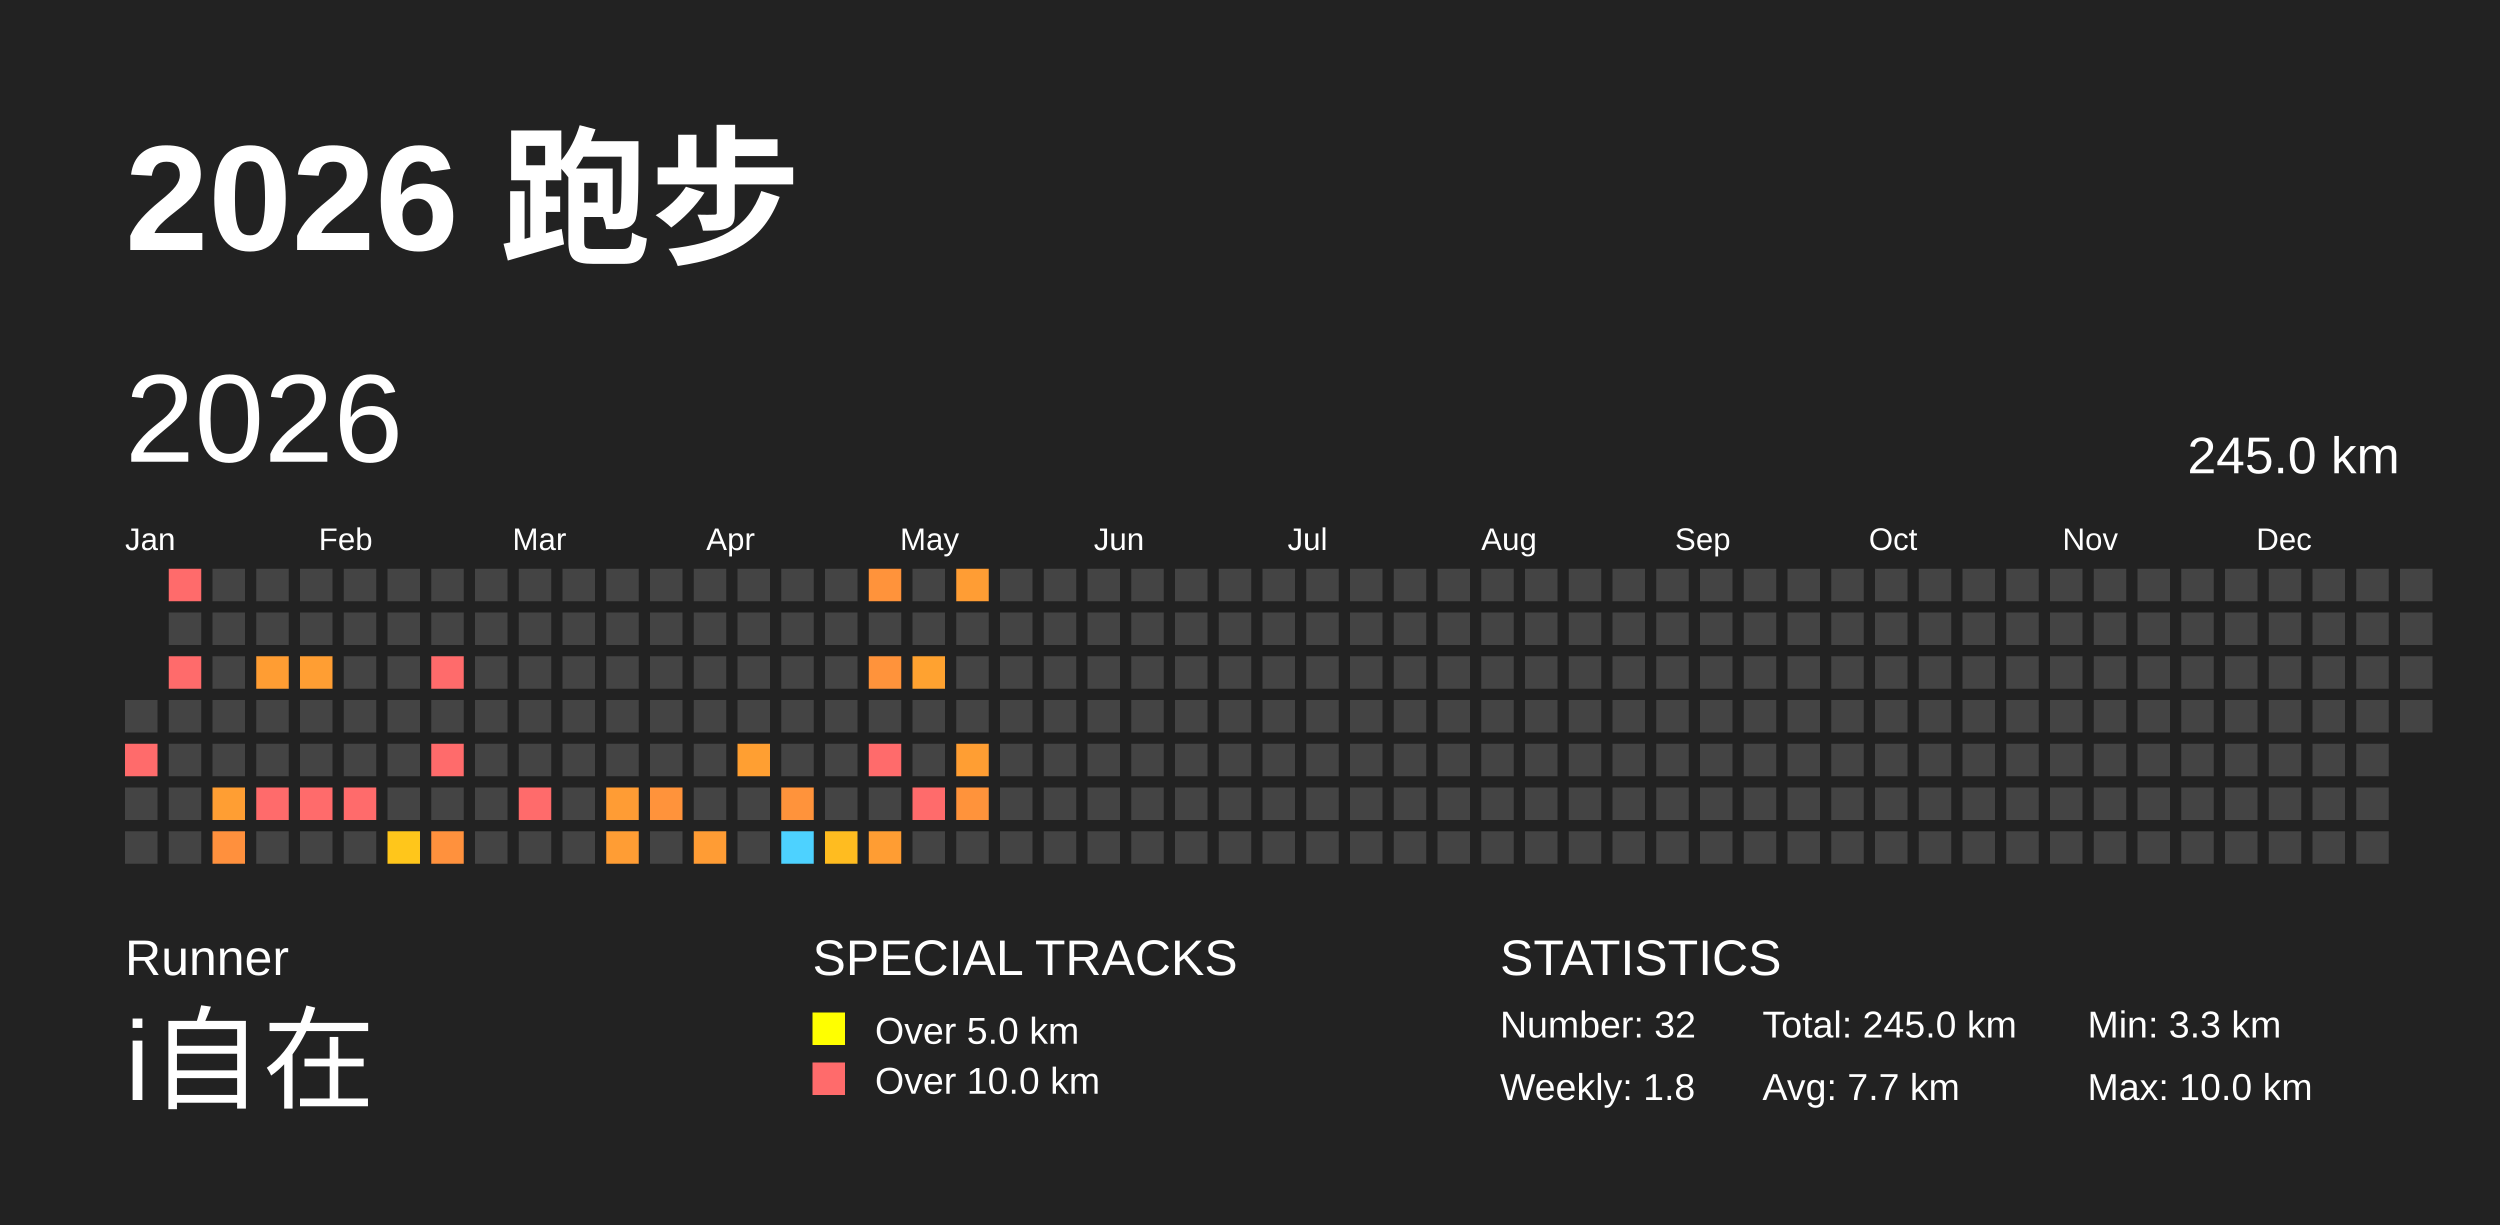
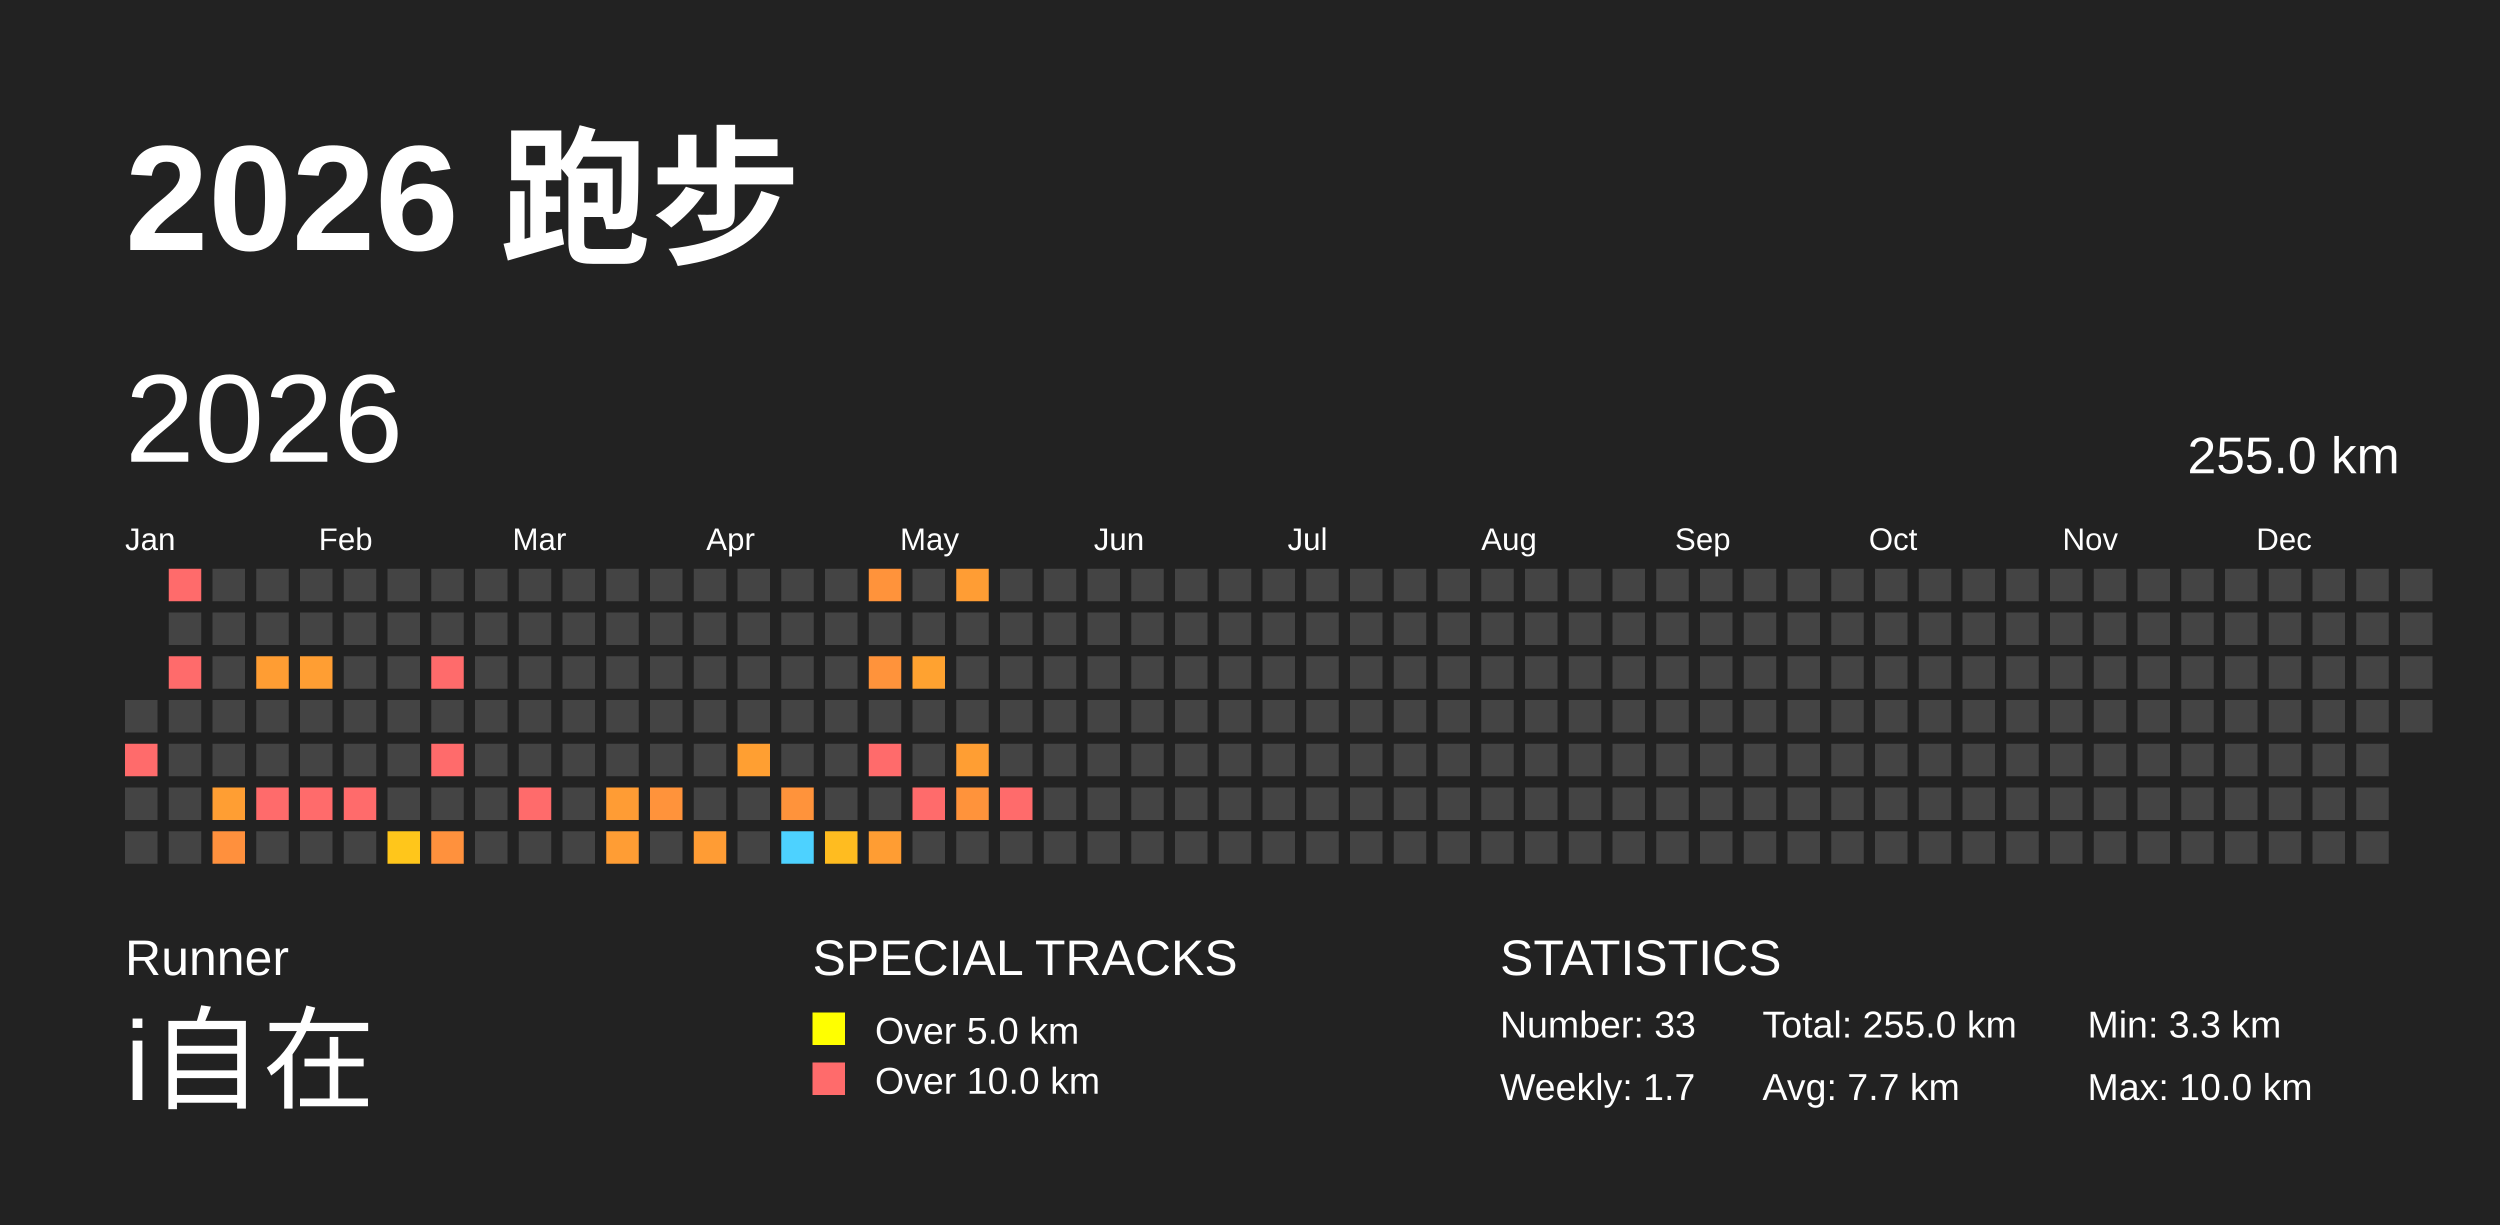
<svg xmlns="http://www.w3.org/2000/svg" baseProfile="full" height="98mm" version="1.1" viewBox="0,0,200,98" width="200mm">
  <defs />
  <rect fill="#222222" height="98" width="200" x="0" y="0" />
  <text fill="#FFFFFF" style="font-size:12px; font-family:Arial; font-weight:bold;" x="10" y="20">2026 跑步</text>
  <text fill="#FFFFFF" style="font-size:4px; font-family:Arial" x="10" y="78">Runner</text>
  <text fill="#FFFFFF" style="font-size:9px; font-family:Arial" x="10" y="88">i自在</text>
  <text fill="#FFFFFF" style="font-size:4px; font-family:Arial" x="65" y="78">SPECIAL TRACKS</text>
  <rect fill="#FFFF00" height="2.6" width="2.6" x="65" y="81" />
  <text fill="#FFFFFF" style="font-size:3px; font-family:Arial" x="70" y="83.5">Over 5.0 km</text>
  <rect fill="#FF6B6B" height="2.6" width="2.6" x="65" y="85" />
  <text fill="#FFFFFF" style="font-size:3px; font-family:Arial" x="70" y="87.5">Over 10.0 km</text>
  <text fill="#FFFFFF" style="font-size:4px; font-family:Arial" x="120" y="78">STATISTICS</text>
-   <text fill="#FFFFFF" style="font-size:3px; font-family:Arial" x="120" y="83">Number: 32</text>
-   <text fill="#FFFFFF" style="font-size:3px; font-family:Arial" x="120" y="88">Weekly: 1.8</text>
-   <text fill="#FFFFFF" style="font-size:3px; font-family:Arial" x="141" y="83">Total: 245.0 km</text>
+   <text fill="#FFFFFF" style="font-size:3px; font-family:Arial" x="120" y="83">Number: 33</text>
+   <text fill="#FFFFFF" style="font-size:3px; font-family:Arial" x="120" y="88">Weekly: 1.7</text>
+   <text fill="#FFFFFF" style="font-size:3px; font-family:Arial" x="141" y="83">Total: 255.0 km</text>
  <text fill="#FFFFFF" style="font-size:3px; font-family:Arial" x="141" y="88">Avg: 7.7 km</text>
  <text fill="#FFFFFF" style="font-size:3px; font-family:Arial" x="167" y="83">Min: 3.3 km</text>
  <text fill="#FFFFFF" style="font-size:3px; font-family:Arial" x="167" y="88">Max: 10.0 km</text>
  <text dominant-baseline="hanging" fill="#FFFFFF" style="font-size:10.0px; font-family:Arial;" x="10" y="30">2026</text>
-   <text dominant-baseline="hanging" fill="#FFFFFF" style="font-size:4.125px; font-family:Arial;" x="175" y="35">245.0 km</text>
+   <text dominant-baseline="hanging" fill="#FFFFFF" style="font-size:4.125px; font-family:Arial;" x="175" y="35">255.0 km</text>
  <text fill="#FFFFFF" style="font-size:2.5px; font-family:Arial" x="10.0" y="44">Jan</text>
  <text fill="#FFFFFF" style="font-size:2.5px; font-family:Arial" x="25.5" y="44">Feb</text>
  <text fill="#FFFFFF" style="font-size:2.5px; font-family:Arial" x="41.0" y="44">Mar</text>
  <text fill="#FFFFFF" style="font-size:2.5px; font-family:Arial" x="56.5" y="44">Apr</text>
  <text fill="#FFFFFF" style="font-size:2.5px; font-family:Arial" x="72.0" y="44">May</text>
  <text fill="#FFFFFF" style="font-size:2.5px; font-family:Arial" x="87.5" y="44">Jun</text>
  <text fill="#FFFFFF" style="font-size:2.5px; font-family:Arial" x="103.0" y="44">Jul</text>
  <text fill="#FFFFFF" style="font-size:2.5px; font-family:Arial" x="118.5" y="44">Aug</text>
  <text fill="#FFFFFF" style="font-size:2.5px; font-family:Arial" x="134.0" y="44">Sep</text>
  <text fill="#FFFFFF" style="font-size:2.5px; font-family:Arial" x="149.5" y="44">Oct</text>
  <text fill="#FFFFFF" style="font-size:2.5px; font-family:Arial" x="165.0" y="44">Nov</text>
  <text fill="#FFFFFF" style="font-size:2.5px; font-family:Arial" x="180.5" y="44">Dec</text>
  <rect fill="#444444" height="2.6" width="2.6" x="10.0" y="56.0" />
  <rect fill="#FF6B6B" height="2.6" width="2.6" x="10.0" y="59.5" />
  <rect fill="#444444" height="2.6" width="2.6" x="10.0" y="63.0" />
  <rect fill="#444444" height="2.6" width="2.6" x="10.0" y="66.5" />
  <rect fill="#FF6B6B" height="2.6" width="2.6" x="13.5" y="45.5" />
  <rect fill="#444444" height="2.6" width="2.6" x="13.5" y="49.0" />
  <rect fill="#FF6B6B" height="2.6" width="2.6" x="13.5" y="52.5" />
  <rect fill="#444444" height="2.6" width="2.6" x="13.5" y="56.0" />
  <rect fill="#444444" height="2.6" width="2.6" x="13.5" y="59.5" />
  <rect fill="#444444" height="2.6" width="2.6" x="13.5" y="63.0" />
  <rect fill="#444444" height="2.6" width="2.6" x="13.5" y="66.5" />
  <rect fill="#444444" height="2.6" width="2.6" x="17.0" y="45.5" />
  <rect fill="#444444" height="2.6" width="2.6" x="17.0" y="49.0" />
  <rect fill="#444444" height="2.6" width="2.6" x="17.0" y="52.5" />
  <rect fill="#444444" height="2.6" width="2.6" x="17.0" y="56.0" />
  <rect fill="#444444" height="2.6" width="2.6" x="17.0" y="59.5" />
  <rect fill="#ff9e33" height="2.6" width="2.6" x="17.0" y="63.0" />
  <rect fill="#ff903d" height="2.6" width="2.6" x="17.0" y="66.5" />
  <rect fill="#444444" height="2.6" width="2.6" x="20.5" y="45.5" />
  <rect fill="#444444" height="2.6" width="2.6" x="20.5" y="49.0" />
  <rect fill="#ff9d33" height="2.6" width="2.6" x="20.5" y="52.5" />
  <rect fill="#444444" height="2.6" width="2.6" x="20.5" y="56.0" />
  <rect fill="#444444" height="2.6" width="2.6" x="20.5" y="59.5" />
  <rect fill="#FF6B6B" height="2.6" width="2.6" x="20.5" y="63.0" />
  <rect fill="#444444" height="2.6" width="2.6" x="20.5" y="66.5" />
  <rect fill="#444444" height="2.6" width="2.6" x="24.0" y="45.5" />
  <rect fill="#444444" height="2.6" width="2.6" x="24.0" y="49.0" />
  <rect fill="#ff9e33" height="2.6" width="2.6" x="24.0" y="52.5" />
  <rect fill="#444444" height="2.6" width="2.6" x="24.0" y="56.0" />
  <rect fill="#444444" height="2.6" width="2.6" x="24.0" y="59.5" />
  <rect fill="#FF6B6B" height="2.6" width="2.6" x="24.0" y="63.0" />
  <rect fill="#444444" height="2.6" width="2.6" x="24.0" y="66.5" />
  <rect fill="#444444" height="2.6" width="2.6" x="27.5" y="45.5" />
  <rect fill="#444444" height="2.6" width="2.6" x="27.5" y="49.0" />
  <rect fill="#444444" height="2.6" width="2.6" x="27.5" y="52.5" />
  <rect fill="#444444" height="2.6" width="2.6" x="27.5" y="56.0" />
  <rect fill="#444444" height="2.6" width="2.6" x="27.5" y="59.5" />
  <rect fill="#FF6B6B" height="2.6" width="2.6" x="27.5" y="63.0" />
  <rect fill="#444444" height="2.6" width="2.6" x="27.5" y="66.5" />
  <rect fill="#444444" height="2.6" width="2.6" x="31.0" y="45.5" />
  <rect fill="#444444" height="2.6" width="2.6" x="31.0" y="49.0" />
  <rect fill="#444444" height="2.6" width="2.6" x="31.0" y="52.5" />
  <rect fill="#444444" height="2.6" width="2.6" x="31.0" y="56.0" />
  <rect fill="#444444" height="2.6" width="2.6" x="31.0" y="59.5" />
  <rect fill="#444444" height="2.6" width="2.6" x="31.0" y="63.0" />
  <rect fill="#ffc61b" height="2.6" width="2.6" x="31.0" y="66.5" />
  <rect fill="#444444" height="2.6" width="2.6" x="34.5" y="45.5" />
  <rect fill="#444444" height="2.6" width="2.6" x="34.5" y="49.0" />
  <rect fill="#FF6B6B" height="2.6" width="2.6" x="34.5" y="52.5" />
  <rect fill="#444444" height="2.6" width="2.6" x="34.5" y="56.0" />
  <rect fill="#FF6B6B" height="2.6" width="2.6" x="34.5" y="59.5" />
  <rect fill="#444444" height="2.6" width="2.6" x="34.5" y="63.0" />
  <rect fill="#ff913d" height="2.6" width="2.6" x="34.5" y="66.5" />
  <rect fill="#444444" height="2.6" width="2.6" x="38.0" y="45.5" />
  <rect fill="#444444" height="2.6" width="2.6" x="38.0" y="49.0" />
  <rect fill="#444444" height="2.6" width="2.6" x="38.0" y="52.5" />
  <rect fill="#444444" height="2.6" width="2.6" x="38.0" y="56.0" />
  <rect fill="#444444" height="2.6" width="2.6" x="38.0" y="59.5" />
  <rect fill="#444444" height="2.6" width="2.6" x="38.0" y="63.0" />
  <rect fill="#444444" height="2.6" width="2.6" x="38.0" y="66.5" />
  <rect fill="#444444" height="2.6" width="2.6" x="41.5" y="45.5" />
  <rect fill="#444444" height="2.6" width="2.6" x="41.5" y="49.0" />
  <rect fill="#444444" height="2.6" width="2.6" x="41.5" y="52.5" />
  <rect fill="#444444" height="2.6" width="2.6" x="41.5" y="56.0" />
  <rect fill="#444444" height="2.6" width="2.6" x="41.5" y="59.5" />
  <rect fill="#FF6B6B" height="2.6" width="2.6" x="41.5" y="63.0" />
  <rect fill="#444444" height="2.6" width="2.6" x="41.5" y="66.5" />
  <rect fill="#444444" height="2.6" width="2.6" x="45.0" y="45.5" />
  <rect fill="#444444" height="2.6" width="2.6" x="45.0" y="49.0" />
  <rect fill="#444444" height="2.6" width="2.6" x="45.0" y="52.5" />
  <rect fill="#444444" height="2.6" width="2.6" x="45.0" y="56.0" />
  <rect fill="#444444" height="2.6" width="2.6" x="45.0" y="59.5" />
  <rect fill="#444444" height="2.6" width="2.6" x="45.0" y="63.0" />
  <rect fill="#444444" height="2.6" width="2.6" x="45.0" y="66.5" />
  <rect fill="#444444" height="2.6" width="2.6" x="48.5" y="45.5" />
  <rect fill="#444444" height="2.6" width="2.6" x="48.5" y="49.0" />
  <rect fill="#444444" height="2.6" width="2.6" x="48.5" y="52.5" />
  <rect fill="#444444" height="2.6" width="2.6" x="48.5" y="56.0" />
  <rect fill="#444444" height="2.6" width="2.6" x="48.5" y="59.5" />
  <rect fill="#ff9c34" height="2.6" width="2.6" x="48.5" y="63.0" />
  <rect fill="#ff9d34" height="2.6" width="2.6" x="48.5" y="66.5" />
  <rect fill="#444444" height="2.6" width="2.6" x="52.0" y="45.5" />
  <rect fill="#444444" height="2.6" width="2.6" x="52.0" y="49.0" />
  <rect fill="#444444" height="2.6" width="2.6" x="52.0" y="52.5" />
  <rect fill="#444444" height="2.6" width="2.6" x="52.0" y="56.0" />
  <rect fill="#444444" height="2.6" width="2.6" x="52.0" y="59.5" />
  <rect fill="#ff933b" height="2.6" width="2.6" x="52.0" y="63.0" />
  <rect fill="#444444" height="2.6" width="2.6" x="52.0" y="66.5" />
  <rect fill="#444444" height="2.6" width="2.6" x="55.5" y="45.5" />
  <rect fill="#444444" height="2.6" width="2.6" x="55.5" y="49.0" />
  <rect fill="#444444" height="2.6" width="2.6" x="55.5" y="52.5" />
  <rect fill="#444444" height="2.6" width="2.6" x="55.5" y="56.0" />
  <rect fill="#444444" height="2.6" width="2.6" x="55.5" y="59.5" />
  <rect fill="#444444" height="2.6" width="2.6" x="55.5" y="63.0" />
  <rect fill="#ff9c34" height="2.6" width="2.6" x="55.5" y="66.5" />
  <rect fill="#444444" height="2.6" width="2.6" x="59.0" y="45.5" />
  <rect fill="#444444" height="2.6" width="2.6" x="59.0" y="49.0" />
  <rect fill="#444444" height="2.6" width="2.6" x="59.0" y="52.5" />
  <rect fill="#444444" height="2.6" width="2.6" x="59.0" y="56.0" />
  <rect fill="#ff9f32" height="2.6" width="2.6" x="59.0" y="59.5" />
  <rect fill="#444444" height="2.6" width="2.6" x="59.0" y="63.0" />
  <rect fill="#444444" height="2.6" width="2.6" x="59.0" y="66.5" />
  <rect fill="#444444" height="2.6" width="2.6" x="62.5" y="45.5" />
  <rect fill="#444444" height="2.6" width="2.6" x="62.5" y="49.0" />
  <rect fill="#444444" height="2.6" width="2.6" x="62.5" y="52.5" />
  <rect fill="#444444" height="2.6" width="2.6" x="62.5" y="56.0" />
  <rect fill="#444444" height="2.6" width="2.6" x="62.5" y="59.5" />
  <rect fill="#ff933b" height="2.6" width="2.6" x="62.5" y="63.0" />
  <rect fill="#4dd2ff" height="2.6" width="2.6" x="62.5" y="66.5" />
  <rect fill="#444444" height="2.6" width="2.6" x="66.0" y="45.5" />
  <rect fill="#444444" height="2.6" width="2.6" x="66.0" y="49.0" />
  <rect fill="#444444" height="2.6" width="2.6" x="66.0" y="52.5" />
  <rect fill="#444444" height="2.6" width="2.6" x="66.0" y="56.0" />
  <rect fill="#444444" height="2.6" width="2.6" x="66.0" y="59.5" />
  <rect fill="#444444" height="2.6" width="2.6" x="66.0" y="63.0" />
  <rect fill="#ffbc20" height="2.6" width="2.6" x="66.0" y="66.5" />
  <rect fill="#ff933b" height="2.6" width="2.6" x="69.5" y="45.5" />
  <rect fill="#444444" height="2.6" width="2.6" x="69.5" y="49.0" />
  <rect fill="#ff933b" height="2.6" width="2.6" x="69.5" y="52.5" />
  <rect fill="#444444" height="2.6" width="2.6" x="69.5" y="56.0" />
  <rect fill="#FF6B6B" height="2.6" width="2.6" x="69.5" y="59.5" />
  <rect fill="#444444" height="2.6" width="2.6" x="69.5" y="63.0" />
  <rect fill="#ff9d33" height="2.6" width="2.6" x="69.5" y="66.5" />
  <rect fill="#444444" height="2.6" width="2.6" x="73.0" y="45.5" />
  <rect fill="#444444" height="2.6" width="2.6" x="73.0" y="49.0" />
  <rect fill="#ffa230" height="2.6" width="2.6" x="73.0" y="52.5" />
  <rect fill="#444444" height="2.6" width="2.6" x="73.0" y="56.0" />
  <rect fill="#444444" height="2.6" width="2.6" x="73.0" y="59.5" />
  <rect fill="#FF6B6B" height="2.6" width="2.6" x="73.0" y="63.0" />
  <rect fill="#444444" height="2.6" width="2.6" x="73.0" y="66.5" />
  <rect fill="#ff9d34" height="2.6" width="2.6" x="76.5" y="45.5" />
  <rect fill="#444444" height="2.6" width="2.6" x="76.5" y="49.0" />
  <rect fill="#444444" height="2.6" width="2.6" x="76.5" y="52.5" />
  <rect fill="#444444" height="2.6" width="2.6" x="76.5" y="56.0" />
  <rect fill="#ff9e33" height="2.6" width="2.6" x="76.5" y="59.5" />
  <rect fill="#ff933b" height="2.6" width="2.6" x="76.5" y="63.0" />
  <rect fill="#444444" height="2.6" width="2.6" x="76.5" y="66.5" />
  <rect fill="#444444" height="2.6" width="2.6" x="80.0" y="45.5" />
  <rect fill="#444444" height="2.6" width="2.6" x="80.0" y="49.0" />
  <rect fill="#444444" height="2.6" width="2.6" x="80.0" y="52.5" />
  <rect fill="#444444" height="2.6" width="2.6" x="80.0" y="56.0" />
  <rect fill="#444444" height="2.6" width="2.6" x="80.0" y="59.5" />
-   <rect fill="#444444" height="2.6" width="2.6" x="80.0" y="63.0" />
+   <rect fill="#FF6B6B" height="2.6" width="2.6" x="80.0" y="63.0" />
  <rect fill="#444444" height="2.6" width="2.6" x="80.0" y="66.5" />
  <rect fill="#444444" height="2.6" width="2.6" x="83.5" y="45.5" />
  <rect fill="#444444" height="2.6" width="2.6" x="83.5" y="49.0" />
  <rect fill="#444444" height="2.6" width="2.6" x="83.5" y="52.5" />
  <rect fill="#444444" height="2.6" width="2.6" x="83.5" y="56.0" />
  <rect fill="#444444" height="2.6" width="2.6" x="83.5" y="59.5" />
  <rect fill="#444444" height="2.6" width="2.6" x="83.5" y="63.0" />
  <rect fill="#444444" height="2.6" width="2.6" x="83.5" y="66.5" />
  <rect fill="#444444" height="2.6" width="2.6" x="87.0" y="45.5" />
  <rect fill="#444444" height="2.6" width="2.6" x="87.0" y="49.0" />
  <rect fill="#444444" height="2.6" width="2.6" x="87.0" y="52.5" />
  <rect fill="#444444" height="2.6" width="2.6" x="87.0" y="56.0" />
  <rect fill="#444444" height="2.6" width="2.6" x="87.0" y="59.5" />
  <rect fill="#444444" height="2.6" width="2.6" x="87.0" y="63.0" />
  <rect fill="#444444" height="2.6" width="2.6" x="87.0" y="66.5" />
  <rect fill="#444444" height="2.6" width="2.6" x="90.5" y="45.5" />
  <rect fill="#444444" height="2.6" width="2.6" x="90.5" y="49.0" />
  <rect fill="#444444" height="2.6" width="2.6" x="90.5" y="52.5" />
  <rect fill="#444444" height="2.6" width="2.6" x="90.5" y="56.0" />
  <rect fill="#444444" height="2.6" width="2.6" x="90.5" y="59.5" />
  <rect fill="#444444" height="2.6" width="2.6" x="90.5" y="63.0" />
  <rect fill="#444444" height="2.6" width="2.6" x="90.5" y="66.5" />
  <rect fill="#444444" height="2.6" width="2.6" x="94.0" y="45.5" />
  <rect fill="#444444" height="2.6" width="2.6" x="94.0" y="49.0" />
  <rect fill="#444444" height="2.6" width="2.6" x="94.0" y="52.5" />
  <rect fill="#444444" height="2.6" width="2.6" x="94.0" y="56.0" />
  <rect fill="#444444" height="2.6" width="2.6" x="94.0" y="59.5" />
  <rect fill="#444444" height="2.6" width="2.6" x="94.0" y="63.0" />
  <rect fill="#444444" height="2.6" width="2.6" x="94.0" y="66.5" />
  <rect fill="#444444" height="2.6" width="2.6" x="97.5" y="45.5" />
  <rect fill="#444444" height="2.6" width="2.6" x="97.5" y="49.0" />
  <rect fill="#444444" height="2.6" width="2.6" x="97.5" y="52.5" />
  <rect fill="#444444" height="2.6" width="2.6" x="97.5" y="56.0" />
  <rect fill="#444444" height="2.6" width="2.6" x="97.5" y="59.5" />
  <rect fill="#444444" height="2.6" width="2.6" x="97.5" y="63.0" />
  <rect fill="#444444" height="2.6" width="2.6" x="97.5" y="66.5" />
  <rect fill="#444444" height="2.6" width="2.6" x="101.0" y="45.5" />
  <rect fill="#444444" height="2.6" width="2.6" x="101.0" y="49.0" />
  <rect fill="#444444" height="2.6" width="2.6" x="101.0" y="52.5" />
  <rect fill="#444444" height="2.6" width="2.6" x="101.0" y="56.0" />
  <rect fill="#444444" height="2.6" width="2.6" x="101.0" y="59.5" />
  <rect fill="#444444" height="2.6" width="2.6" x="101.0" y="63.0" />
  <rect fill="#444444" height="2.6" width="2.6" x="101.0" y="66.5" />
  <rect fill="#444444" height="2.6" width="2.6" x="104.5" y="45.5" />
  <rect fill="#444444" height="2.6" width="2.6" x="104.5" y="49.0" />
  <rect fill="#444444" height="2.6" width="2.6" x="104.5" y="52.5" />
  <rect fill="#444444" height="2.6" width="2.6" x="104.5" y="56.0" />
  <rect fill="#444444" height="2.6" width="2.6" x="104.5" y="59.5" />
  <rect fill="#444444" height="2.6" width="2.6" x="104.5" y="63.0" />
  <rect fill="#444444" height="2.6" width="2.6" x="104.5" y="66.5" />
  <rect fill="#444444" height="2.6" width="2.6" x="108.0" y="45.5" />
  <rect fill="#444444" height="2.6" width="2.6" x="108.0" y="49.0" />
  <rect fill="#444444" height="2.6" width="2.6" x="108.0" y="52.5" />
  <rect fill="#444444" height="2.6" width="2.6" x="108.0" y="56.0" />
  <rect fill="#444444" height="2.6" width="2.6" x="108.0" y="59.5" />
  <rect fill="#444444" height="2.6" width="2.6" x="108.0" y="63.0" />
  <rect fill="#444444" height="2.6" width="2.6" x="108.0" y="66.5" />
  <rect fill="#444444" height="2.6" width="2.6" x="111.5" y="45.5" />
  <rect fill="#444444" height="2.6" width="2.6" x="111.5" y="49.0" />
  <rect fill="#444444" height="2.6" width="2.6" x="111.5" y="52.5" />
  <rect fill="#444444" height="2.6" width="2.6" x="111.5" y="56.0" />
  <rect fill="#444444" height="2.6" width="2.6" x="111.5" y="59.5" />
  <rect fill="#444444" height="2.6" width="2.6" x="111.5" y="63.0" />
  <rect fill="#444444" height="2.6" width="2.6" x="111.5" y="66.5" />
  <rect fill="#444444" height="2.6" width="2.6" x="115.0" y="45.5" />
  <rect fill="#444444" height="2.6" width="2.6" x="115.0" y="49.0" />
  <rect fill="#444444" height="2.6" width="2.6" x="115.0" y="52.5" />
  <rect fill="#444444" height="2.6" width="2.6" x="115.0" y="56.0" />
  <rect fill="#444444" height="2.6" width="2.6" x="115.0" y="59.5" />
  <rect fill="#444444" height="2.6" width="2.6" x="115.0" y="63.0" />
  <rect fill="#444444" height="2.6" width="2.6" x="115.0" y="66.5" />
  <rect fill="#444444" height="2.6" width="2.6" x="118.5" y="45.5" />
  <rect fill="#444444" height="2.6" width="2.6" x="118.5" y="49.0" />
  <rect fill="#444444" height="2.6" width="2.6" x="118.5" y="52.5" />
  <rect fill="#444444" height="2.6" width="2.6" x="118.5" y="56.0" />
  <rect fill="#444444" height="2.6" width="2.6" x="118.5" y="59.5" />
  <rect fill="#444444" height="2.6" width="2.6" x="118.5" y="63.0" />
  <rect fill="#444444" height="2.6" width="2.6" x="118.5" y="66.5" />
  <rect fill="#444444" height="2.6" width="2.6" x="122.0" y="45.5" />
  <rect fill="#444444" height="2.6" width="2.6" x="122.0" y="49.0" />
  <rect fill="#444444" height="2.6" width="2.6" x="122.0" y="52.5" />
  <rect fill="#444444" height="2.6" width="2.6" x="122.0" y="56.0" />
  <rect fill="#444444" height="2.6" width="2.6" x="122.0" y="59.5" />
  <rect fill="#444444" height="2.6" width="2.6" x="122.0" y="63.0" />
  <rect fill="#444444" height="2.6" width="2.6" x="122.0" y="66.5" />
  <rect fill="#444444" height="2.6" width="2.6" x="125.5" y="45.5" />
  <rect fill="#444444" height="2.6" width="2.6" x="125.5" y="49.0" />
  <rect fill="#444444" height="2.6" width="2.6" x="125.5" y="52.5" />
  <rect fill="#444444" height="2.6" width="2.6" x="125.5" y="56.0" />
  <rect fill="#444444" height="2.6" width="2.6" x="125.5" y="59.5" />
  <rect fill="#444444" height="2.6" width="2.6" x="125.5" y="63.0" />
  <rect fill="#444444" height="2.6" width="2.6" x="125.5" y="66.5" />
  <rect fill="#444444" height="2.6" width="2.6" x="129.0" y="45.5" />
  <rect fill="#444444" height="2.6" width="2.6" x="129.0" y="49.0" />
  <rect fill="#444444" height="2.6" width="2.6" x="129.0" y="52.5" />
  <rect fill="#444444" height="2.6" width="2.6" x="129.0" y="56.0" />
  <rect fill="#444444" height="2.6" width="2.6" x="129.0" y="59.5" />
  <rect fill="#444444" height="2.6" width="2.6" x="129.0" y="63.0" />
  <rect fill="#444444" height="2.6" width="2.6" x="129.0" y="66.5" />
  <rect fill="#444444" height="2.6" width="2.6" x="132.5" y="45.5" />
  <rect fill="#444444" height="2.6" width="2.6" x="132.5" y="49.0" />
  <rect fill="#444444" height="2.6" width="2.6" x="132.5" y="52.5" />
  <rect fill="#444444" height="2.6" width="2.6" x="132.5" y="56.0" />
  <rect fill="#444444" height="2.6" width="2.6" x="132.5" y="59.5" />
  <rect fill="#444444" height="2.6" width="2.6" x="132.5" y="63.0" />
  <rect fill="#444444" height="2.6" width="2.6" x="132.5" y="66.5" />
  <rect fill="#444444" height="2.6" width="2.6" x="136.0" y="45.5" />
  <rect fill="#444444" height="2.6" width="2.6" x="136.0" y="49.0" />
  <rect fill="#444444" height="2.6" width="2.6" x="136.0" y="52.5" />
  <rect fill="#444444" height="2.6" width="2.6" x="136.0" y="56.0" />
  <rect fill="#444444" height="2.6" width="2.6" x="136.0" y="59.5" />
  <rect fill="#444444" height="2.6" width="2.6" x="136.0" y="63.0" />
  <rect fill="#444444" height="2.6" width="2.6" x="136.0" y="66.5" />
  <rect fill="#444444" height="2.6" width="2.6" x="139.5" y="45.5" />
  <rect fill="#444444" height="2.6" width="2.6" x="139.5" y="49.0" />
  <rect fill="#444444" height="2.6" width="2.6" x="139.5" y="52.5" />
  <rect fill="#444444" height="2.6" width="2.6" x="139.5" y="56.0" />
  <rect fill="#444444" height="2.6" width="2.6" x="139.5" y="59.5" />
  <rect fill="#444444" height="2.6" width="2.6" x="139.5" y="63.0" />
  <rect fill="#444444" height="2.6" width="2.6" x="139.5" y="66.5" />
  <rect fill="#444444" height="2.6" width="2.6" x="143.0" y="45.5" />
  <rect fill="#444444" height="2.6" width="2.6" x="143.0" y="49.0" />
  <rect fill="#444444" height="2.6" width="2.6" x="143.0" y="52.5" />
  <rect fill="#444444" height="2.6" width="2.6" x="143.0" y="56.0" />
  <rect fill="#444444" height="2.6" width="2.6" x="143.0" y="59.5" />
  <rect fill="#444444" height="2.6" width="2.6" x="143.0" y="63.0" />
  <rect fill="#444444" height="2.6" width="2.6" x="143.0" y="66.5" />
  <rect fill="#444444" height="2.6" width="2.6" x="146.5" y="45.5" />
  <rect fill="#444444" height="2.6" width="2.6" x="146.5" y="49.0" />
  <rect fill="#444444" height="2.6" width="2.6" x="146.5" y="52.5" />
  <rect fill="#444444" height="2.6" width="2.6" x="146.5" y="56.0" />
  <rect fill="#444444" height="2.6" width="2.6" x="146.5" y="59.5" />
  <rect fill="#444444" height="2.6" width="2.6" x="146.5" y="63.0" />
  <rect fill="#444444" height="2.6" width="2.6" x="146.5" y="66.5" />
  <rect fill="#444444" height="2.6" width="2.6" x="150.0" y="45.5" />
  <rect fill="#444444" height="2.6" width="2.6" x="150.0" y="49.0" />
  <rect fill="#444444" height="2.6" width="2.6" x="150.0" y="52.5" />
  <rect fill="#444444" height="2.6" width="2.6" x="150.0" y="56.0" />
  <rect fill="#444444" height="2.6" width="2.6" x="150.0" y="59.5" />
  <rect fill="#444444" height="2.6" width="2.6" x="150.0" y="63.0" />
  <rect fill="#444444" height="2.6" width="2.6" x="150.0" y="66.5" />
  <rect fill="#444444" height="2.6" width="2.6" x="153.5" y="45.5" />
  <rect fill="#444444" height="2.6" width="2.6" x="153.5" y="49.0" />
  <rect fill="#444444" height="2.6" width="2.6" x="153.5" y="52.5" />
  <rect fill="#444444" height="2.6" width="2.6" x="153.5" y="56.0" />
  <rect fill="#444444" height="2.6" width="2.6" x="153.5" y="59.5" />
  <rect fill="#444444" height="2.6" width="2.6" x="153.5" y="63.0" />
  <rect fill="#444444" height="2.6" width="2.6" x="153.5" y="66.5" />
  <rect fill="#444444" height="2.6" width="2.6" x="157.0" y="45.5" />
  <rect fill="#444444" height="2.6" width="2.6" x="157.0" y="49.0" />
  <rect fill="#444444" height="2.6" width="2.6" x="157.0" y="52.5" />
  <rect fill="#444444" height="2.6" width="2.6" x="157.0" y="56.0" />
  <rect fill="#444444" height="2.6" width="2.6" x="157.0" y="59.5" />
  <rect fill="#444444" height="2.6" width="2.6" x="157.0" y="63.0" />
  <rect fill="#444444" height="2.6" width="2.6" x="157.0" y="66.5" />
  <rect fill="#444444" height="2.6" width="2.6" x="160.5" y="45.5" />
  <rect fill="#444444" height="2.6" width="2.6" x="160.5" y="49.0" />
  <rect fill="#444444" height="2.6" width="2.6" x="160.5" y="52.5" />
  <rect fill="#444444" height="2.6" width="2.6" x="160.5" y="56.0" />
  <rect fill="#444444" height="2.6" width="2.6" x="160.5" y="59.5" />
  <rect fill="#444444" height="2.6" width="2.6" x="160.5" y="63.0" />
  <rect fill="#444444" height="2.6" width="2.6" x="160.5" y="66.5" />
  <rect fill="#444444" height="2.6" width="2.6" x="164.0" y="45.5" />
  <rect fill="#444444" height="2.6" width="2.6" x="164.0" y="49.0" />
  <rect fill="#444444" height="2.6" width="2.6" x="164.0" y="52.5" />
  <rect fill="#444444" height="2.6" width="2.6" x="164.0" y="56.0" />
  <rect fill="#444444" height="2.6" width="2.6" x="164.0" y="59.5" />
  <rect fill="#444444" height="2.6" width="2.6" x="164.0" y="63.0" />
  <rect fill="#444444" height="2.6" width="2.6" x="164.0" y="66.5" />
  <rect fill="#444444" height="2.6" width="2.6" x="167.5" y="45.5" />
  <rect fill="#444444" height="2.6" width="2.6" x="167.5" y="49.0" />
  <rect fill="#444444" height="2.6" width="2.6" x="167.5" y="52.5" />
  <rect fill="#444444" height="2.6" width="2.6" x="167.5" y="56.0" />
  <rect fill="#444444" height="2.6" width="2.6" x="167.5" y="59.5" />
  <rect fill="#444444" height="2.6" width="2.6" x="167.5" y="63.0" />
  <rect fill="#444444" height="2.6" width="2.6" x="167.5" y="66.5" />
  <rect fill="#444444" height="2.6" width="2.6" x="171.0" y="45.5" />
  <rect fill="#444444" height="2.6" width="2.6" x="171.0" y="49.0" />
  <rect fill="#444444" height="2.6" width="2.6" x="171.0" y="52.5" />
  <rect fill="#444444" height="2.6" width="2.6" x="171.0" y="56.0" />
  <rect fill="#444444" height="2.6" width="2.6" x="171.0" y="59.5" />
  <rect fill="#444444" height="2.6" width="2.6" x="171.0" y="63.0" />
  <rect fill="#444444" height="2.6" width="2.6" x="171.0" y="66.5" />
  <rect fill="#444444" height="2.6" width="2.6" x="174.5" y="45.5" />
  <rect fill="#444444" height="2.6" width="2.6" x="174.5" y="49.0" />
  <rect fill="#444444" height="2.6" width="2.6" x="174.5" y="52.5" />
  <rect fill="#444444" height="2.6" width="2.6" x="174.5" y="56.0" />
  <rect fill="#444444" height="2.6" width="2.6" x="174.5" y="59.5" />
  <rect fill="#444444" height="2.6" width="2.6" x="174.5" y="63.0" />
  <rect fill="#444444" height="2.6" width="2.6" x="174.5" y="66.5" />
  <rect fill="#444444" height="2.6" width="2.6" x="178.0" y="45.5" />
  <rect fill="#444444" height="2.6" width="2.6" x="178.0" y="49.0" />
  <rect fill="#444444" height="2.6" width="2.6" x="178.0" y="52.5" />
  <rect fill="#444444" height="2.6" width="2.6" x="178.0" y="56.0" />
  <rect fill="#444444" height="2.6" width="2.6" x="178.0" y="59.5" />
  <rect fill="#444444" height="2.6" width="2.6" x="178.0" y="63.0" />
  <rect fill="#444444" height="2.6" width="2.6" x="178.0" y="66.5" />
  <rect fill="#444444" height="2.6" width="2.6" x="181.5" y="45.5" />
  <rect fill="#444444" height="2.6" width="2.6" x="181.5" y="49.0" />
  <rect fill="#444444" height="2.6" width="2.6" x="181.5" y="52.5" />
  <rect fill="#444444" height="2.6" width="2.6" x="181.5" y="56.0" />
  <rect fill="#444444" height="2.6" width="2.6" x="181.5" y="59.5" />
  <rect fill="#444444" height="2.6" width="2.6" x="181.5" y="63.0" />
  <rect fill="#444444" height="2.6" width="2.6" x="181.5" y="66.5" />
  <rect fill="#444444" height="2.6" width="2.6" x="185.0" y="45.5" />
  <rect fill="#444444" height="2.6" width="2.6" x="185.0" y="49.0" />
  <rect fill="#444444" height="2.6" width="2.6" x="185.0" y="52.5" />
  <rect fill="#444444" height="2.6" width="2.6" x="185.0" y="56.0" />
  <rect fill="#444444" height="2.6" width="2.6" x="185.0" y="59.5" />
  <rect fill="#444444" height="2.6" width="2.6" x="185.0" y="63.0" />
  <rect fill="#444444" height="2.6" width="2.6" x="185.0" y="66.5" />
  <rect fill="#444444" height="2.6" width="2.6" x="188.5" y="45.5" />
  <rect fill="#444444" height="2.6" width="2.6" x="188.5" y="49.0" />
  <rect fill="#444444" height="2.6" width="2.6" x="188.5" y="52.5" />
  <rect fill="#444444" height="2.6" width="2.6" x="188.5" y="56.0" />
  <rect fill="#444444" height="2.6" width="2.6" x="188.5" y="59.5" />
  <rect fill="#444444" height="2.6" width="2.6" x="188.5" y="63.0" />
  <rect fill="#444444" height="2.6" width="2.6" x="188.5" y="66.5" />
  <rect fill="#444444" height="2.6" width="2.6" x="192.0" y="45.5" />
  <rect fill="#444444" height="2.6" width="2.6" x="192.0" y="49.0" />
  <rect fill="#444444" height="2.6" width="2.6" x="192.0" y="52.5" />
  <rect fill="#444444" height="2.6" width="2.6" x="192.0" y="56.0" />
</svg>
